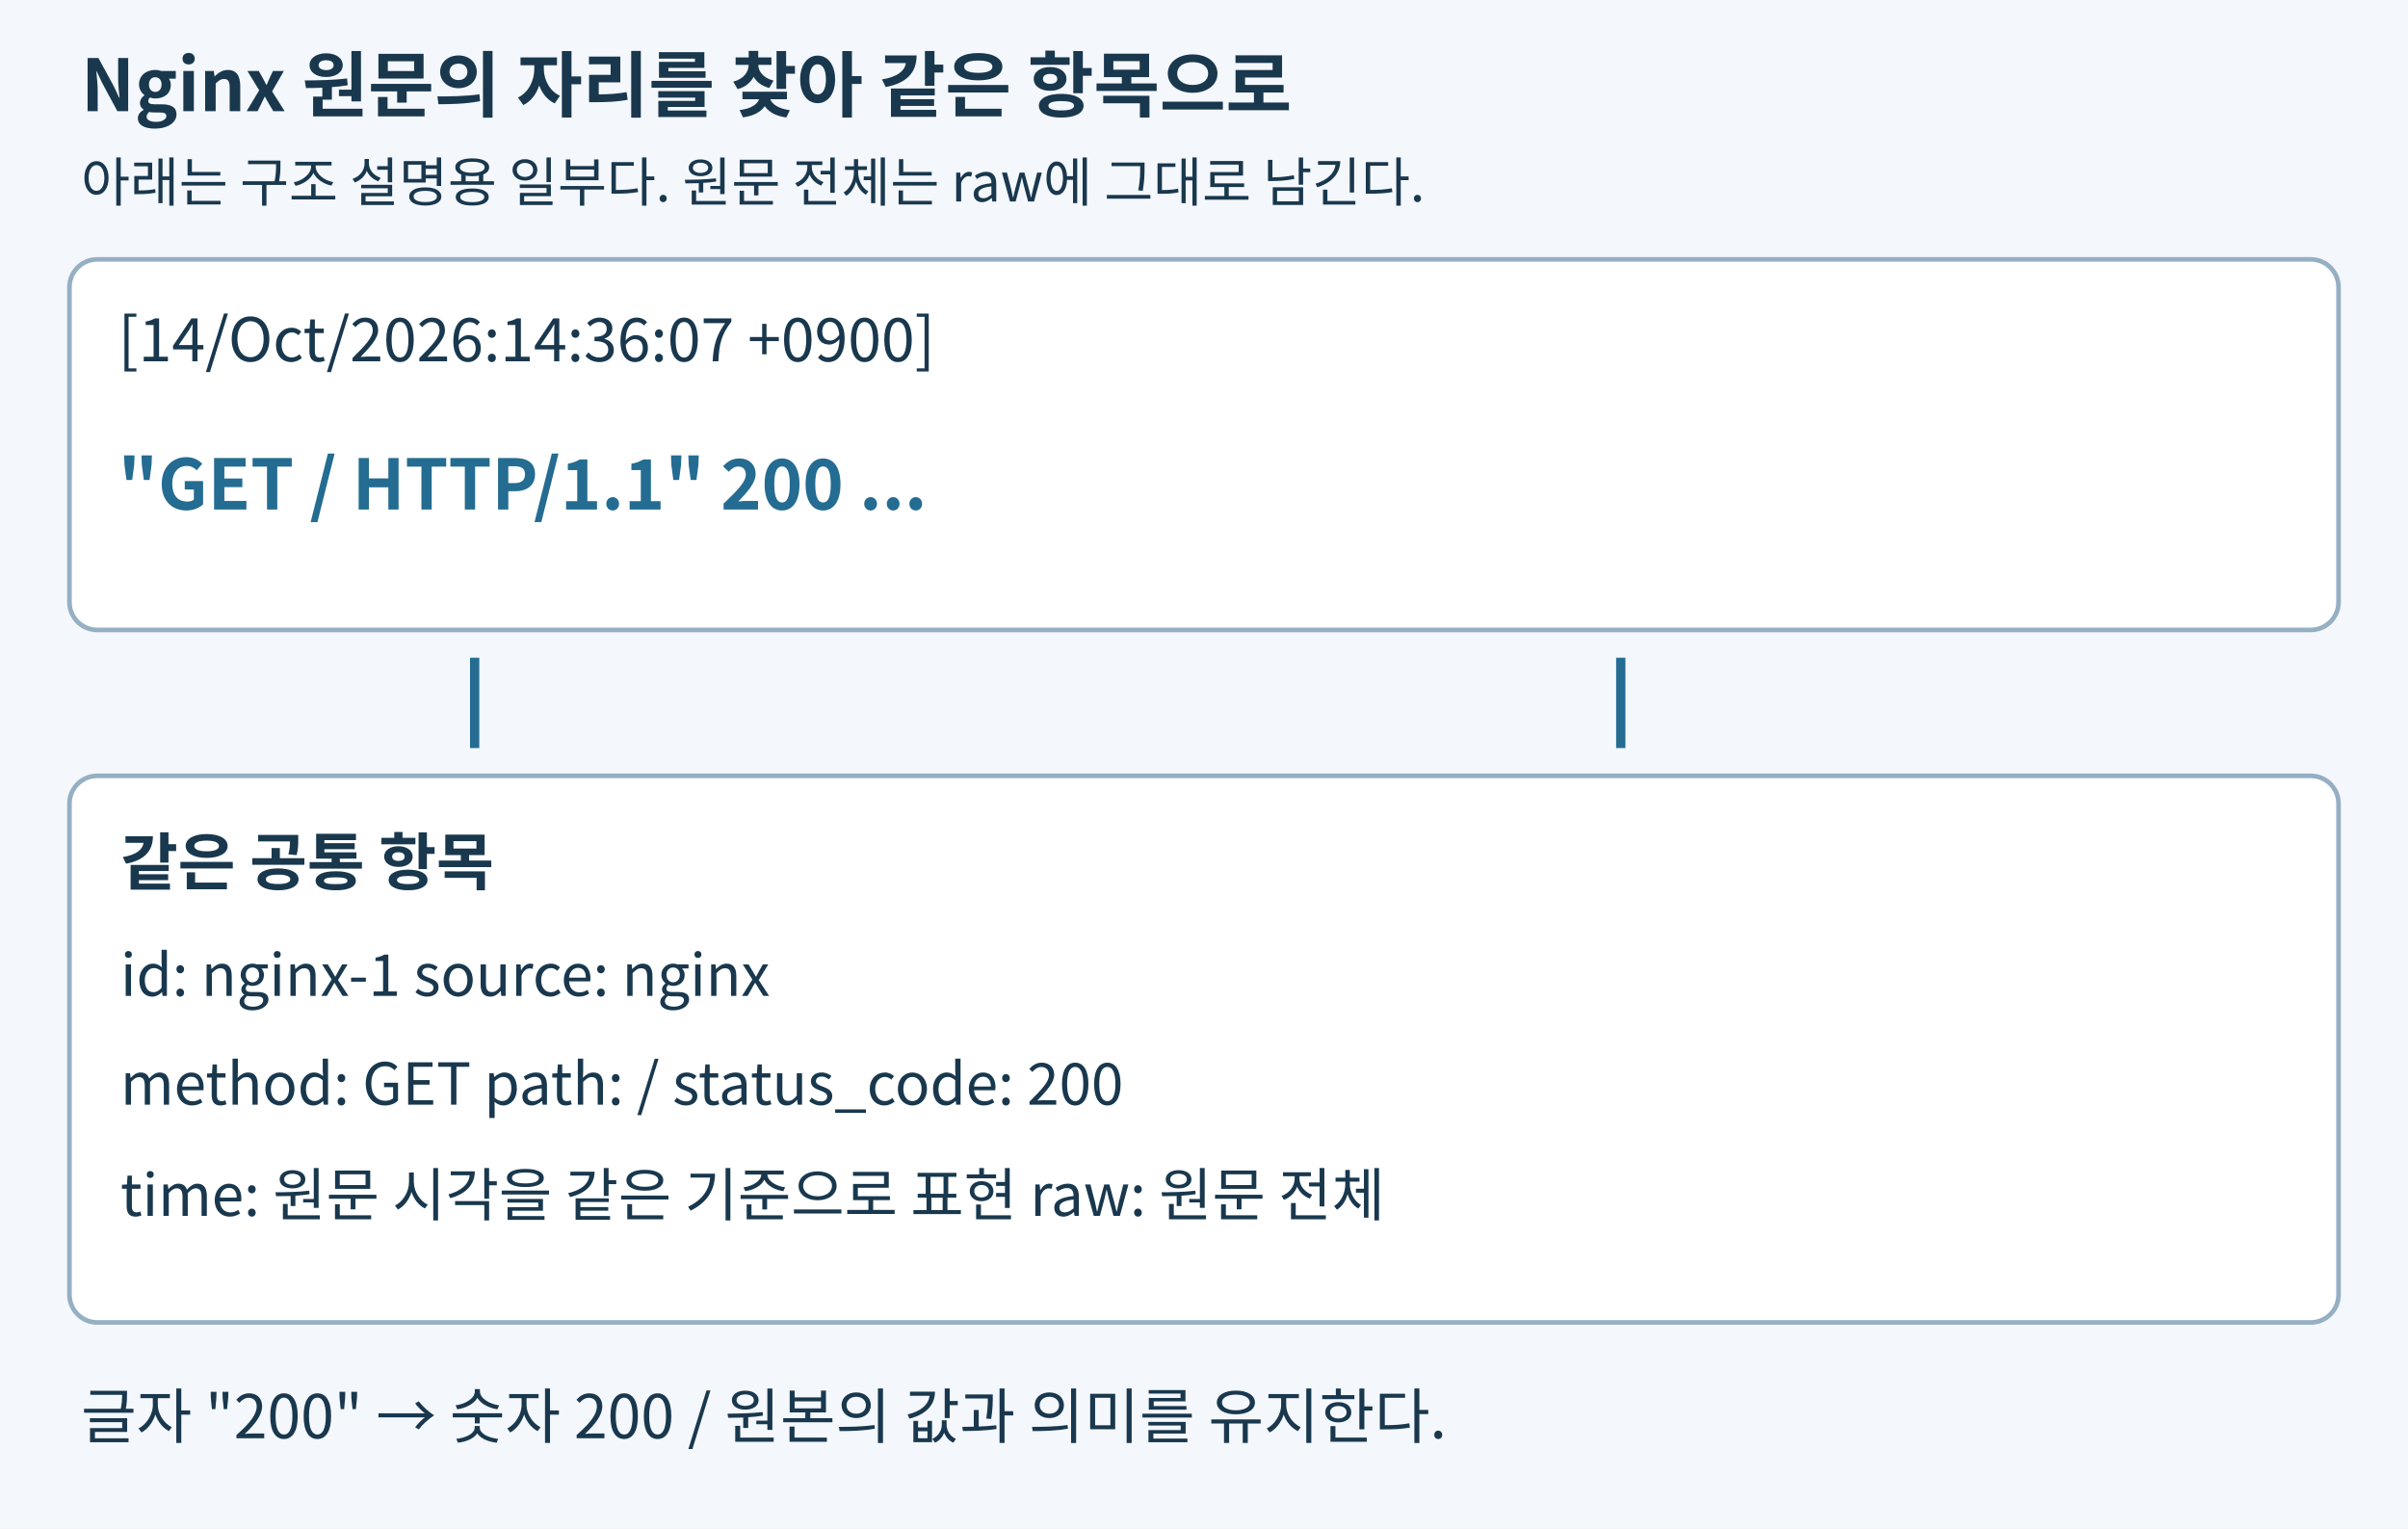
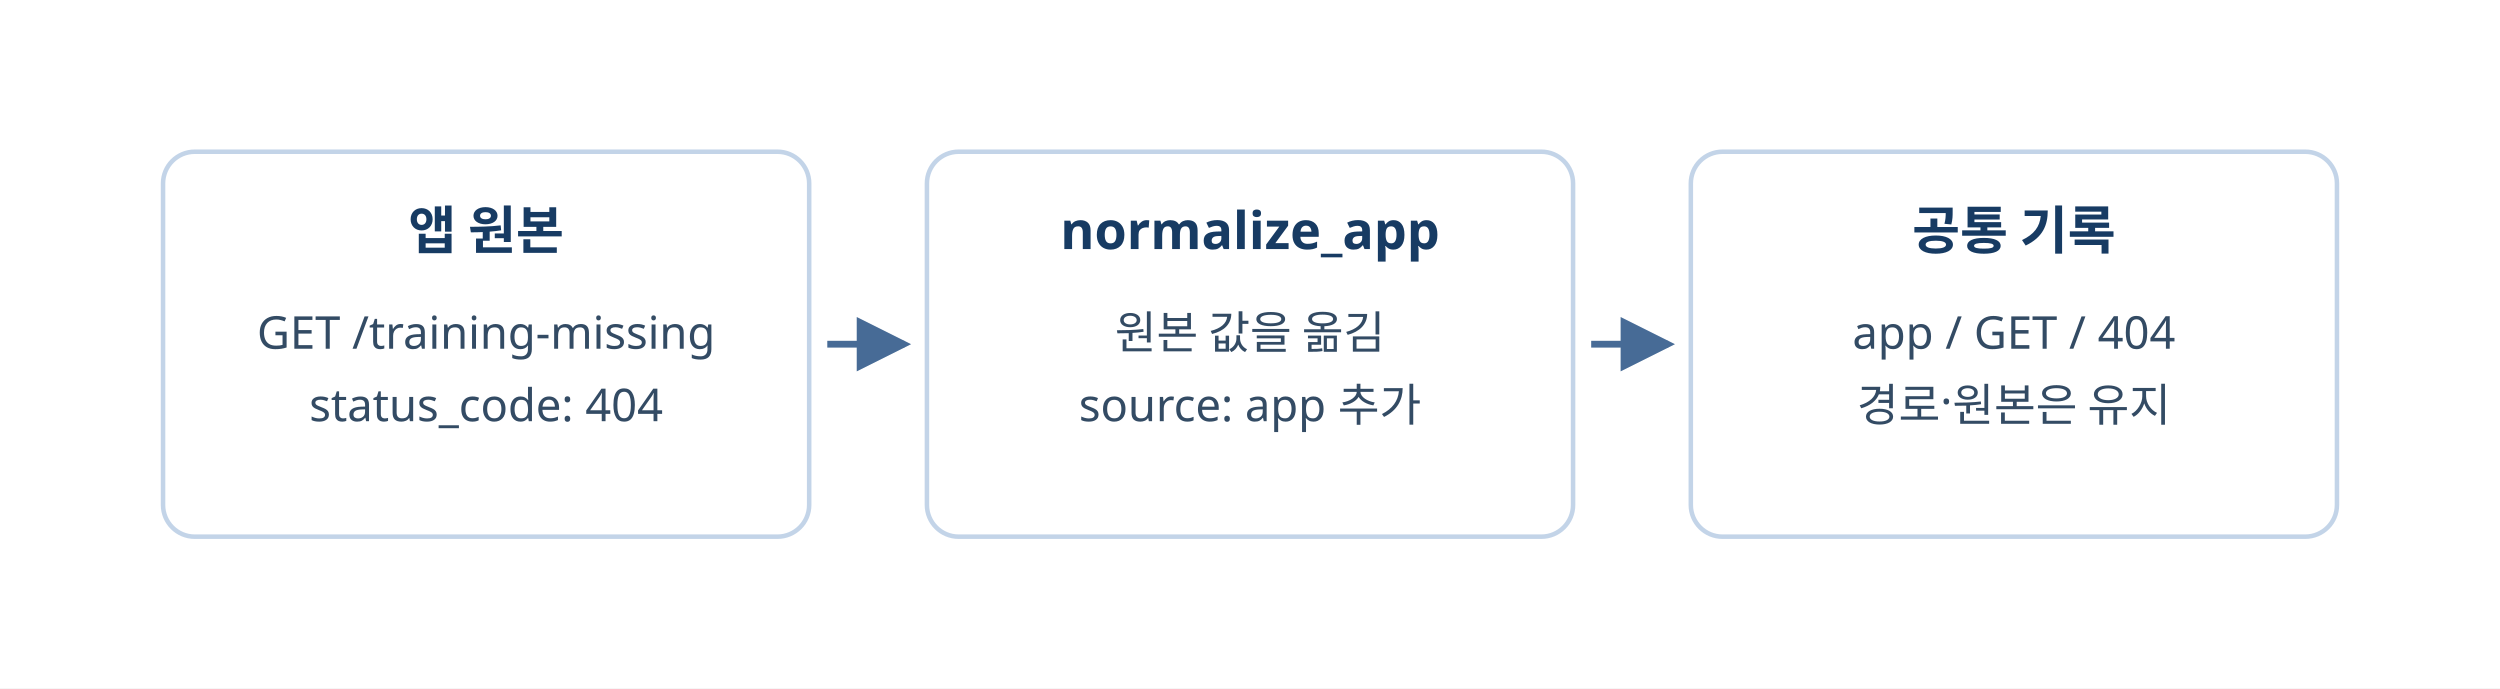
- <svg xmlns="http://www.w3.org/2000/svg" width="1040" height="660" viewBox="0 0 1040 660">
-   <rect width="1040" height="660" fill="#f4f7fb" />
-   <g font-family="Apple SD Gothic Neo, Noto Sans CJK KR, sans-serif">
-     <text x="35" y="48" font-size="31" fill="#19384e" font-weight="bold">Nginx 원문의 자리를 찾아 같은 항목으로</text>
-     <text x="35" y="87" font-size="23" fill="#19384e" font-weight="normal">아래는 구조 설명용 일부다. 원문 전체는 raw에 그대로 남긴다.</text>
-     <rect x="30" y="112" width="980" height="160" rx="12" fill="white" stroke="#95afc3" stroke-width="2" />
-     <text x="51" y="156" font-size="26" fill="#19384e" font-weight="normal">[14/Oct/2026:14:36:07 +0900]</text>
-     <text x="51" y="220" font-size="30" fill="#246c91" font-weight="bold">"GET / HTTP/1.1"   200  ...</text>
-     <path d="M205,284 V323 M700,284 V323" stroke="#246c91" stroke-width="4" />
-     <rect x="30" y="335" width="980" height="236" rx="12" fill="white" stroke="#95afc3" stroke-width="2" />
-     <text x="52" y="382" font-size="27" fill="#19384e" font-weight="bold">같은 공통 항목</text>
-     <text x="52" y="430" font-size="25" fill="#19384e" font-weight="normal">id: nginx-1   source: nginx</text>
-     <text x="52" y="477" font-size="25" fill="#19384e" font-weight="normal">method: GET   path: /   status_code: 200</text>
-     <text x="52" y="525" font-size="25" fill="#19384e" font-weight="normal">time: 원문 시각을 같은 기준으로 표현   raw: 원문 전체</text>
-     <text x="35" y="621" font-size="26" fill="#19384e" font-weight="normal">글자 "200" → 숫자 200  /  원본의 값과 의미를 유지한다.</text>
-   </g>
+ <svg xmlns="http://www.w3.org/2000/svg" width="1104" height="304" viewBox="-32 -32 1104 304" data-clean-canvas="32">
+   <rect x="-32" y="-32" width="1104" height="304" fill="#ffffff" data-canvas-background="true" />
+   <rect width="1040" height="240" rx="18" fill="#ffffff" />
+   <defs>
+     <marker id="arrow" markerWidth="8" markerHeight="8" refX="7" refY="4" orient="auto">
+       <path d="M0 0L8 4L0 8" fill="#476b96" />
+     </marker>
+   </defs>
+   <rect x="40.0" y="35" width="285.333" height="170" rx="14" fill="white" stroke="#c3d4e8" stroke-width="2" />
+   <text x="182.667" y="78" text-anchor="middle" font-family="sans-serif" font-size="23" font-weight="bold" fill="#173b63">앱 원본</text>
+   <text x="182.667" y="122" text-anchor="middle" font-family="sans-serif" font-size="20" fill="#334b64">GET /training-missing</text>
+   <text x="182.667" y="154" text-anchor="middle" font-family="sans-serif" font-size="20" fill="#334b64">status_code: 404</text>
+   <path d="M333.333 120H367.333" stroke="#476b96" stroke-width="3" marker-end="url(#arrow)" />
+   <rect x="377.333" y="35" width="285.333" height="170" rx="14" fill="white" stroke="#c3d4e8" stroke-width="2" />
+   <text x="520.0" y="78" text-anchor="middle" font-family="sans-serif" font-size="23" font-weight="bold" fill="#173b63">normalize_app</text>
+   <text x="520.0" y="122" text-anchor="middle" font-family="sans-serif" font-size="20" fill="#334b64">원본 값을 옮김</text>
+   <text x="520.0" y="154" text-anchor="middle" font-family="sans-serif" font-size="20" fill="#334b64">source: app 추가</text>
+   <path d="M670.667 120H704.667" stroke="#476b96" stroke-width="3" marker-end="url(#arrow)" />
+   <rect x="714.667" y="35" width="285.333" height="170" rx="14" fill="white" stroke="#c3d4e8" stroke-width="2" />
+   <text x="857.333" y="78" text-anchor="middle" font-family="sans-serif" font-size="23" font-weight="bold" fill="#173b63">공통 기록</text>
+   <text x="857.333" y="122" text-anchor="middle" font-family="sans-serif" font-size="20" fill="#334b64">app / GET / 404</text>
+   <text x="857.333" y="154" text-anchor="middle" font-family="sans-serif" font-size="20" fill="#334b64">경로·원본은 유지</text>
</svg>
